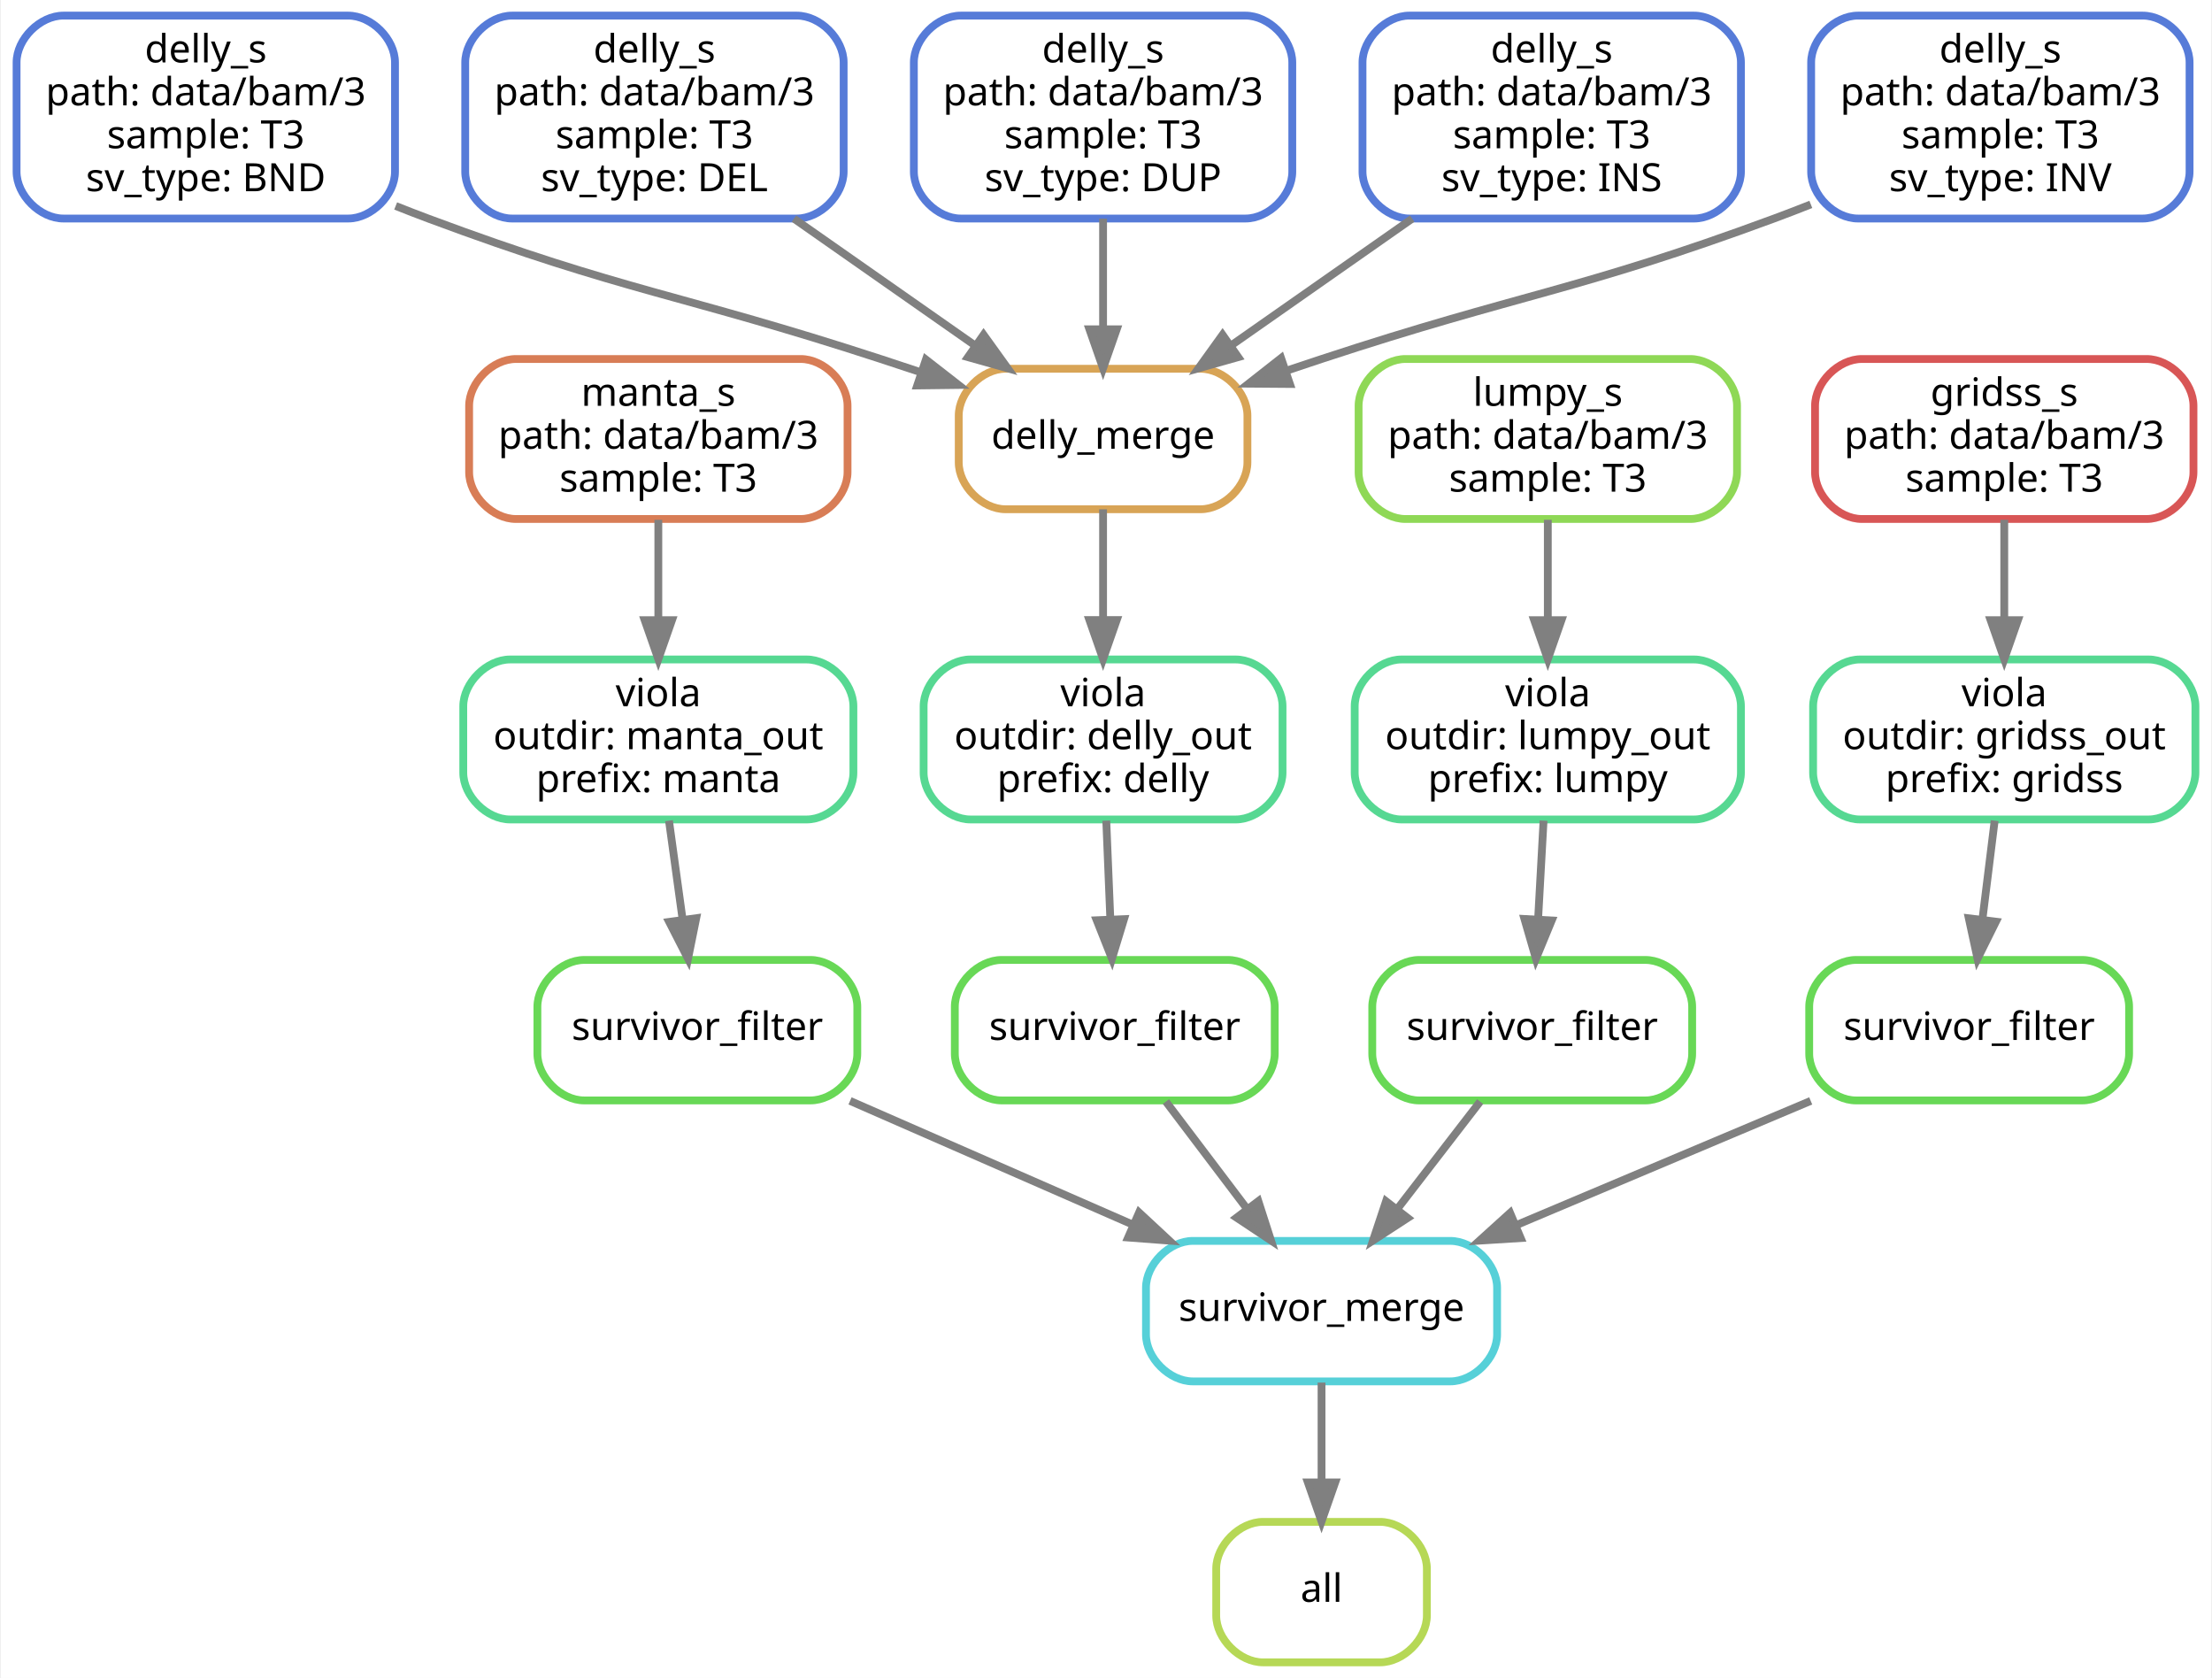
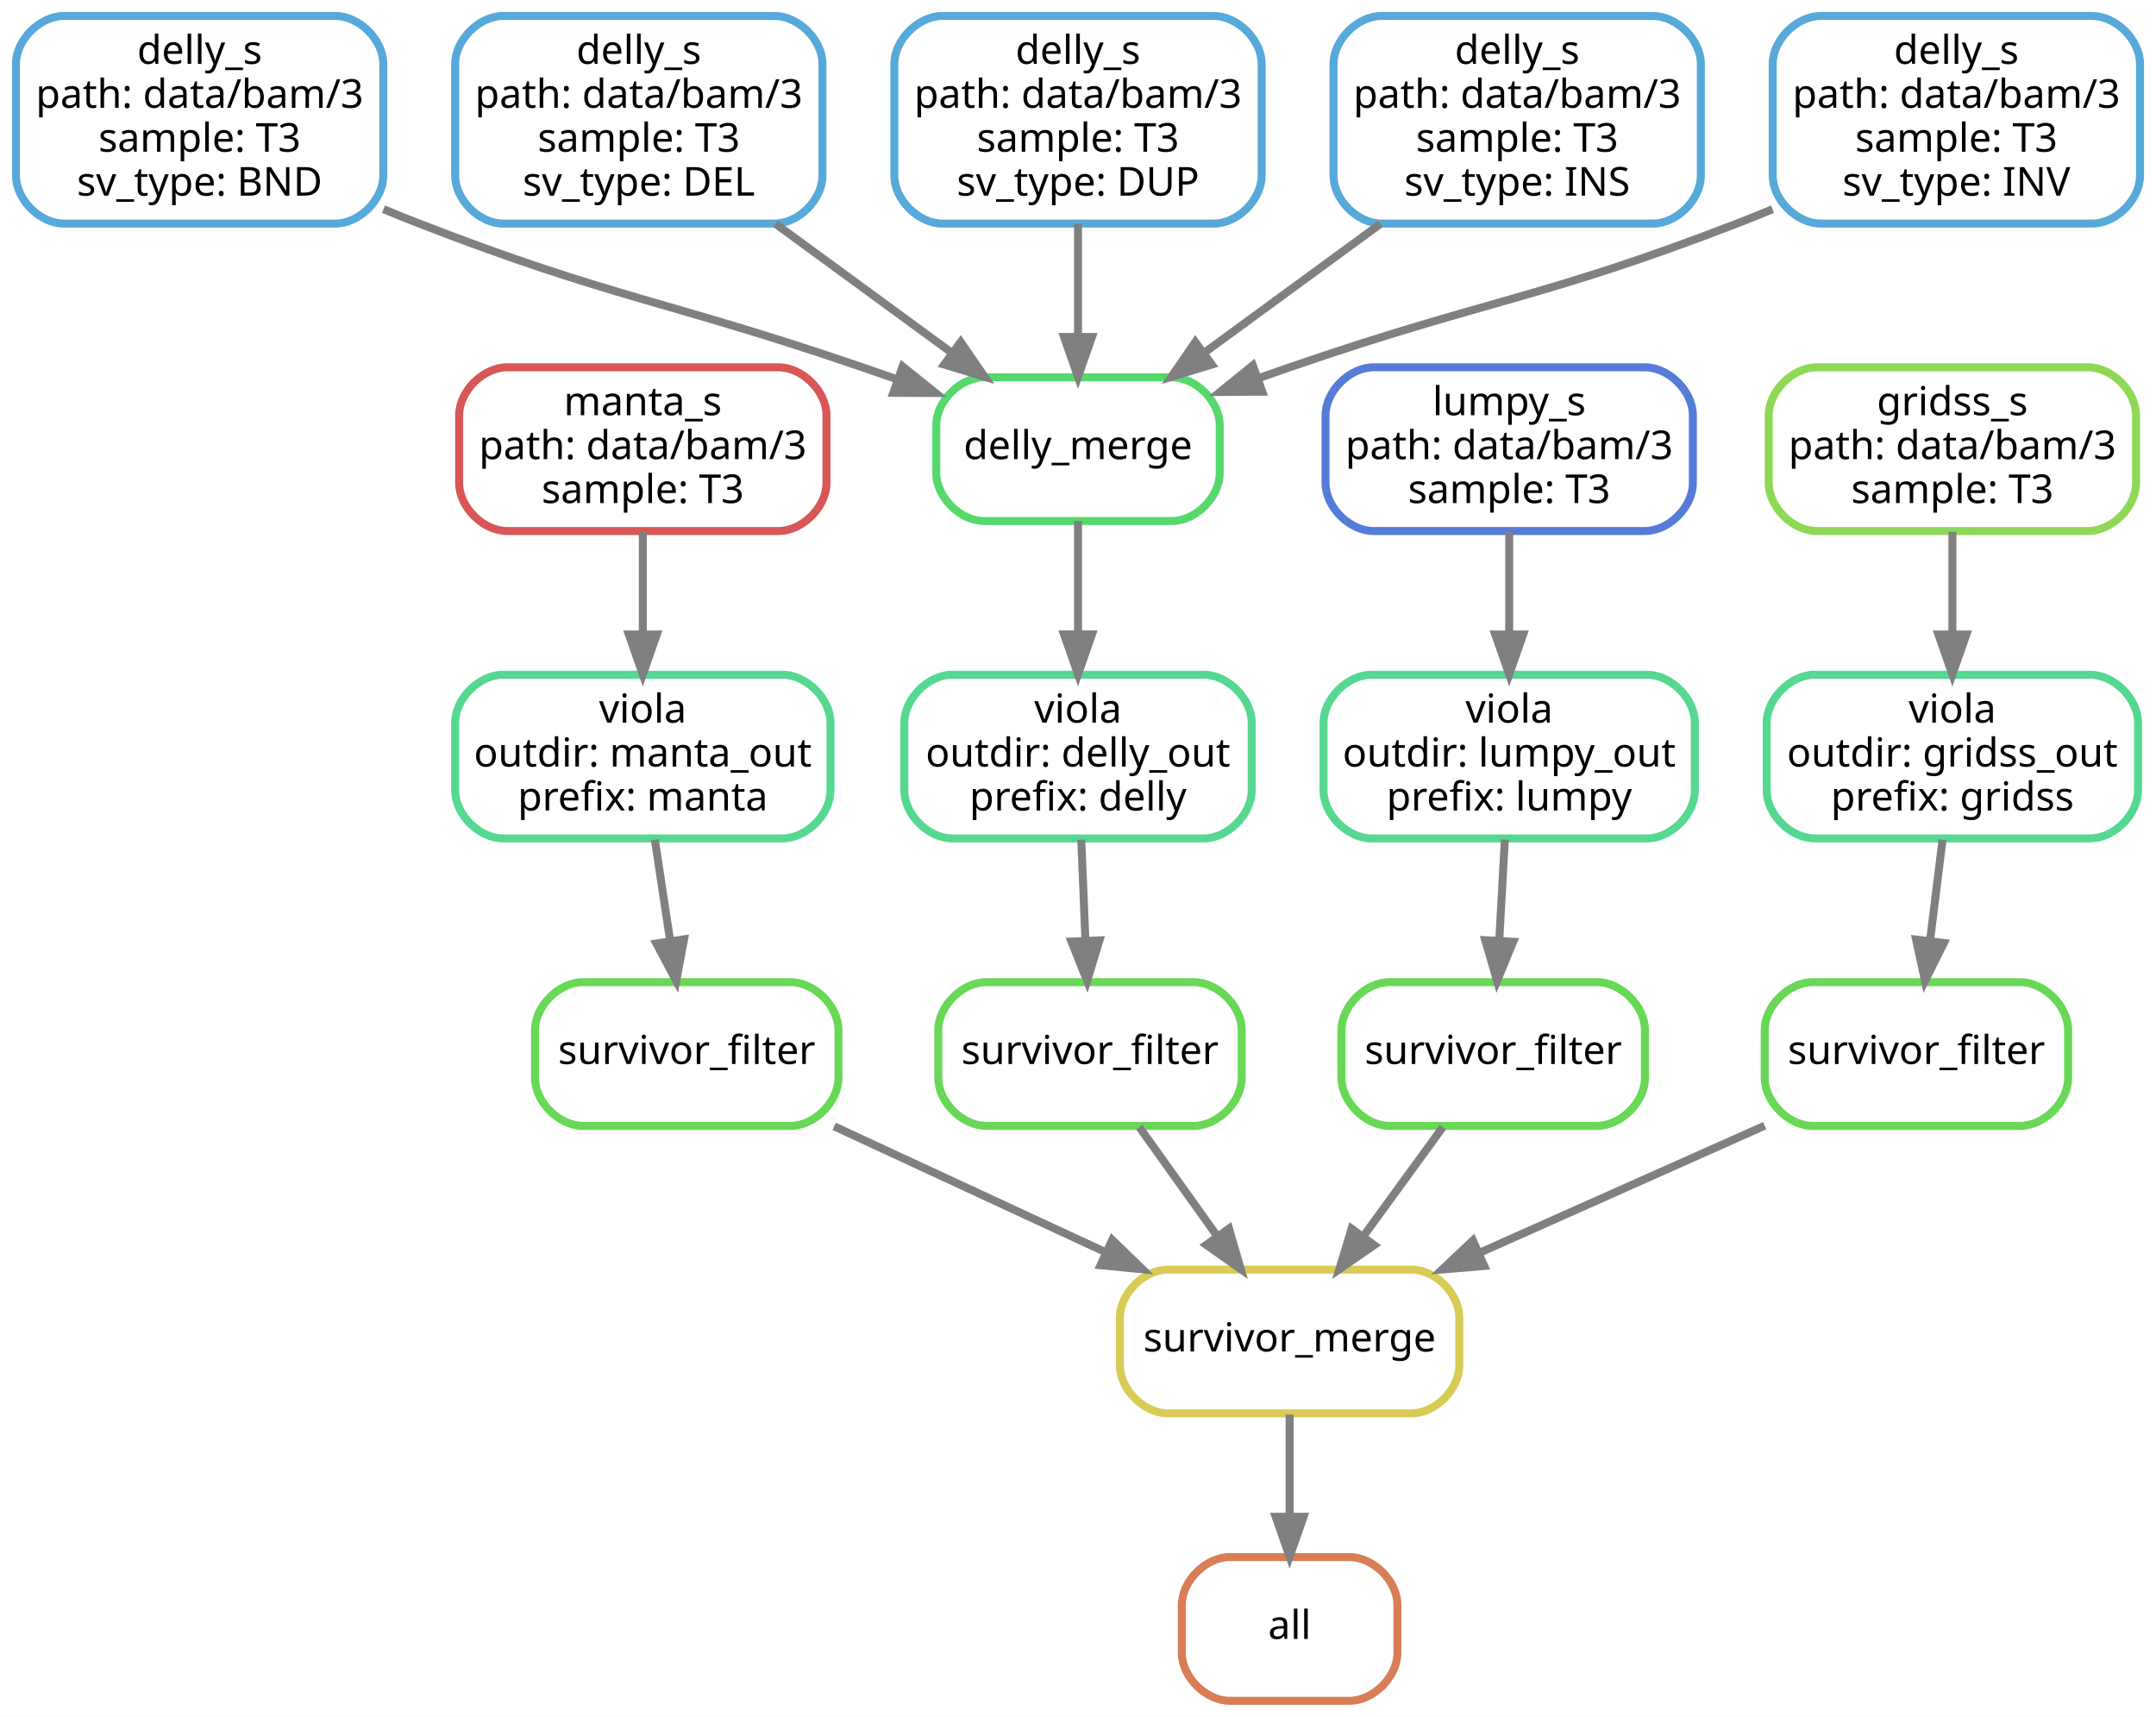
- <svg xmlns="http://www.w3.org/2000/svg" width="567pt" height="430pt" viewBox="0.00 0.00 566.50 430.00">
+ <svg xmlns="http://www.w3.org/2000/svg" width="540pt" height="430pt" viewBox="0.00 0.00 540.00 430.00">
  <g id="graph0" class="graph" transform="scale(1 1) rotate(0) translate(4 426)">
-     <polygon fill="white" stroke="transparent" points="-4,4 -4,-426 562.5,-426 562.5,4 -4,4" />
+     <polygon fill="white" stroke="transparent" points="-4,4 -4,-426 536,-426 536,4 -4,4" />
    <g id="node1" class="node">
-       <path fill="none" stroke="#b6d856" stroke-width="2" d="M349.5,-36C349.5,-36 319.5,-36 319.5,-36 313.5,-36 307.5,-30 307.5,-24 307.5,-24 307.5,-12 307.5,-12 307.5,-6 313.5,0 319.5,0 319.5,0 349.5,0 349.5,0 355.5,0 361.5,-6 361.5,-12 361.5,-12 361.5,-24 361.5,-24 361.5,-30 355.5,-36 349.5,-36" />
-       <text text-anchor="middle" x="334.5" y="-15.5" font-family="sans" font-size="10.00">all</text>
+       <path fill="none" stroke="#d87d56" stroke-width="2" d="M334,-36C334,-36 304,-36 304,-36 298,-36 292,-30 292,-24 292,-24 292,-12 292,-12 292,-6 298,0 304,0 304,0 334,0 334,0 340,0 346,-6 346,-12 346,-12 346,-24 346,-24 346,-30 340,-36 334,-36" />
+       <text text-anchor="middle" x="319" y="-15.5" font-family="sans" font-size="10.00">all</text>
    </g>
    <g id="node2" class="node">
-       <path fill="none" stroke="#56d0d8" stroke-width="2" d="M367.5,-108C367.5,-108 301.5,-108 301.5,-108 295.5,-108 289.5,-102 289.5,-96 289.5,-96 289.5,-84 289.5,-84 289.5,-78 295.5,-72 301.5,-72 301.5,-72 367.5,-72 367.5,-72 373.5,-72 379.5,-78 379.5,-84 379.5,-84 379.5,-96 379.5,-96 379.5,-102 373.5,-108 367.5,-108" />
-       <text text-anchor="middle" x="334.5" y="-87.5" font-family="sans" font-size="10.00">survivor_merge</text>
+       <path fill="none" stroke="#d8cb56" stroke-width="2" d="M349.5,-108C349.5,-108 288.5,-108 288.5,-108 282.5,-108 276.5,-102 276.5,-96 276.5,-96 276.5,-84 276.5,-84 276.5,-78 282.5,-72 288.5,-72 288.5,-72 349.5,-72 349.5,-72 355.5,-72 361.5,-78 361.5,-84 361.5,-84 361.5,-96 361.5,-96 361.5,-102 355.5,-108 349.5,-108" />
+       <text text-anchor="middle" x="319" y="-87.5" font-family="sans" font-size="10.00">survivor_merge</text>
    </g>
    <g id="edge1" class="edge">
-       <path fill="none" stroke="grey" stroke-width="2" d="M334.5,-71.7C334.5,-63.98 334.5,-54.71 334.5,-46.11" />
-       <polygon fill="grey" stroke="grey" stroke-width="2" points="338,-46.1 334.5,-36.1 331,-46.1 338,-46.1" />
+       <path fill="none" stroke="grey" stroke-width="2" d="M319,-71.7C319,-63.98 319,-54.71 319,-46.11" />
+       <polygon fill="grey" stroke="grey" stroke-width="2" points="322.5,-46.1 319,-36.1 315.5,-46.1 322.5,-46.1" />
    </g>
    <g id="node3" class="node">
-       <path fill="none" stroke="#68d856" stroke-width="2" d="M203.5,-180C203.5,-180 145.5,-180 145.5,-180 139.5,-180 133.5,-174 133.5,-168 133.5,-168 133.5,-156 133.5,-156 133.5,-150 139.5,-144 145.5,-144 145.5,-144 203.5,-144 203.5,-144 209.5,-144 215.5,-150 215.5,-156 215.5,-156 215.5,-168 215.5,-168 215.5,-174 209.5,-180 203.5,-180" />
-       <text text-anchor="middle" x="174.5" y="-159.5" font-family="sans" font-size="10.00">survivor_filter</text>
+       <path fill="none" stroke="#68d856" stroke-width="2" d="M194,-180C194,-180 142,-180 142,-180 136,-180 130,-174 130,-168 130,-168 130,-156 130,-156 130,-150 136,-144 142,-144 142,-144 194,-144 194,-144 200,-144 206,-150 206,-156 206,-156 206,-168 206,-168 206,-174 200,-180 194,-180" />
+       <text text-anchor="middle" x="168" y="-159.5" font-family="sans" font-size="10.00">survivor_filter</text>
    </g>
    <g id="edge2" class="edge">
-       <path fill="none" stroke="grey" stroke-width="2" d="M213.64,-143.88C235.51,-134.31 262.96,-122.3 286.16,-112.15" />
-       <polygon fill="grey" stroke="grey" stroke-width="2" points="287.73,-115.28 295.49,-108.07 284.92,-108.87 287.73,-115.28" />
+       <path fill="none" stroke="grey" stroke-width="2" d="M204.94,-143.88C225.49,-134.35 251.25,-122.41 273.09,-112.28" />
+       <polygon fill="grey" stroke="grey" stroke-width="2" points="274.58,-115.45 282.18,-108.07 271.64,-109.1 274.58,-115.45" />
    </g>
    <g id="node4" class="node">
-       <path fill="none" stroke="#56d892" stroke-width="2" d="M202.5,-257C202.5,-257 126.5,-257 126.5,-257 120.5,-257 114.5,-251 114.5,-245 114.5,-245 114.5,-228 114.5,-228 114.5,-222 120.5,-216 126.5,-216 126.5,-216 202.5,-216 202.5,-216 208.5,-216 214.5,-222 214.5,-228 214.5,-228 214.5,-245 214.5,-245 214.5,-251 208.5,-257 202.5,-257" />
-       <text text-anchor="middle" x="164.5" y="-245" font-family="sans" font-size="10.00">viola</text>
-       <text text-anchor="middle" x="164.5" y="-234" font-family="sans" font-size="10.00">outdir: manta_out</text>
-       <text text-anchor="middle" x="164.5" y="-223" font-family="sans" font-size="10.00">prefix: manta</text>
+       <path fill="none" stroke="#56d892" stroke-width="2" d="M192,-257C192,-257 122,-257 122,-257 116,-257 110,-251 110,-245 110,-245 110,-228 110,-228 110,-222 116,-216 122,-216 122,-216 192,-216 192,-216 198,-216 204,-222 204,-228 204,-228 204,-245 204,-245 204,-251 198,-257 192,-257" />
+       <text text-anchor="middle" x="157" y="-245" font-family="sans" font-size="10.00">viola</text>
+       <text text-anchor="middle" x="157" y="-234" font-family="sans" font-size="10.00">outdir: manta_out</text>
+       <text text-anchor="middle" x="157" y="-223" font-family="sans" font-size="10.00">prefix: manta</text>
    </g>
    <g id="edge6" class="edge">
-       <path fill="none" stroke="grey" stroke-width="2" d="M167.23,-215.69C168.31,-207.91 169.56,-198.84 170.71,-190.45" />
-       <polygon fill="grey" stroke="grey" stroke-width="2" points="174.21,-190.7 172.11,-180.32 167.28,-189.75 174.21,-190.7" />
+       <path fill="none" stroke="grey" stroke-width="2" d="M160.01,-215.69C161.19,-207.91 162.56,-198.84 163.84,-190.45" />
+       <polygon fill="grey" stroke="grey" stroke-width="2" points="167.33,-190.73 165.37,-180.32 160.41,-189.68 167.33,-190.73" />
    </g>
    <g id="node5" class="node">
-       <path fill="none" stroke="#d87d56" stroke-width="2" d="M201,-334C201,-334 128,-334 128,-334 122,-334 116,-328 116,-322 116,-322 116,-305 116,-305 116,-299 122,-293 128,-293 128,-293 201,-293 201,-293 207,-293 213,-299 213,-305 213,-305 213,-322 213,-322 213,-328 207,-334 201,-334" />
-       <text text-anchor="middle" x="164.5" y="-322" font-family="sans" font-size="10.00">manta_s</text>
-       <text text-anchor="middle" x="164.5" y="-311" font-family="sans" font-size="10.00">path: data/bam/3</text>
-       <text text-anchor="middle" x="164.5" y="-300" font-family="sans" font-size="10.00">sample: T3</text>
+       <path fill="none" stroke="#d85656" stroke-width="2" d="M191,-334C191,-334 123,-334 123,-334 117,-334 111,-328 111,-322 111,-322 111,-305 111,-305 111,-299 117,-293 123,-293 123,-293 191,-293 191,-293 197,-293 203,-299 203,-305 203,-305 203,-322 203,-322 203,-328 197,-334 191,-334" />
+       <text text-anchor="middle" x="157" y="-322" font-family="sans" font-size="10.00">manta_s</text>
+       <text text-anchor="middle" x="157" y="-311" font-family="sans" font-size="10.00">path: data/bam/3</text>
+       <text text-anchor="middle" x="157" y="-300" font-family="sans" font-size="10.00">sample: T3</text>
    </g>
    <g id="edge7" class="edge">
-       <path fill="none" stroke="grey" stroke-width="2" d="M164.5,-292.79C164.5,-284.96 164.5,-275.77 164.5,-267.16" />
-       <polygon fill="grey" stroke="grey" stroke-width="2" points="168,-267.07 164.5,-257.07 161,-267.07 168,-267.07" />
+       <path fill="none" stroke="grey" stroke-width="2" d="M157,-292.79C157,-284.96 157,-275.77 157,-267.16" />
+       <polygon fill="grey" stroke="grey" stroke-width="2" points="160.5,-267.07 157,-257.07 153.5,-267.07 160.5,-267.07" />
    </g>
    <g id="node6" class="node">
-       <path fill="none" stroke="#68d856" stroke-width="2" d="M310.5,-180C310.5,-180 252.5,-180 252.5,-180 246.5,-180 240.5,-174 240.5,-168 240.5,-168 240.5,-156 240.5,-156 240.5,-150 246.5,-144 252.5,-144 252.5,-144 310.5,-144 310.5,-144 316.5,-144 322.5,-150 322.5,-156 322.5,-156 322.5,-168 322.5,-168 322.5,-174 316.5,-180 310.5,-180" />
-       <text text-anchor="middle" x="281.5" y="-159.5" font-family="sans" font-size="10.00">survivor_filter</text>
+       <path fill="none" stroke="#68d856" stroke-width="2" d="M295,-180C295,-180 243,-180 243,-180 237,-180 231,-174 231,-168 231,-168 231,-156 231,-156 231,-150 237,-144 243,-144 243,-144 295,-144 295,-144 301,-144 307,-150 307,-156 307,-156 307,-168 307,-168 307,-174 301,-180 295,-180" />
+       <text text-anchor="middle" x="269" y="-159.5" font-family="sans" font-size="10.00">survivor_filter</text>
    </g>
    <g id="edge3" class="edge">
-       <path fill="none" stroke="grey" stroke-width="2" d="M294.6,-143.7C300.89,-135.39 308.55,-125.28 315.46,-116.14" />
-       <polygon fill="grey" stroke="grey" stroke-width="2" points="318.3,-118.19 321.55,-108.1 312.72,-113.96 318.3,-118.19" />
+       <path fill="none" stroke="grey" stroke-width="2" d="M281.36,-143.7C287.23,-135.47 294.37,-125.48 300.84,-116.42" />
+       <polygon fill="grey" stroke="grey" stroke-width="2" points="303.82,-118.28 306.78,-108.1 298.12,-114.21 303.82,-118.28" />
    </g>
    <g id="node7" class="node">
-       <path fill="none" stroke="#56d892" stroke-width="2" d="M312.5,-257C312.5,-257 244.5,-257 244.5,-257 238.5,-257 232.5,-251 232.5,-245 232.5,-245 232.5,-228 232.5,-228 232.5,-222 238.5,-216 244.5,-216 244.5,-216 312.5,-216 312.5,-216 318.5,-216 324.5,-222 324.5,-228 324.5,-228 324.5,-245 324.5,-245 324.5,-251 318.5,-257 312.5,-257" />
-       <text text-anchor="middle" x="278.5" y="-245" font-family="sans" font-size="10.00">viola</text>
-       <text text-anchor="middle" x="278.5" y="-234" font-family="sans" font-size="10.00">outdir: delly_out</text>
-       <text text-anchor="middle" x="278.5" y="-223" font-family="sans" font-size="10.00">prefix: delly</text>
+       <path fill="none" stroke="#56d892" stroke-width="2" d="M297.5,-257C297.5,-257 234.5,-257 234.5,-257 228.5,-257 222.5,-251 222.5,-245 222.5,-245 222.5,-228 222.5,-228 222.5,-222 228.5,-216 234.5,-216 234.5,-216 297.5,-216 297.5,-216 303.5,-216 309.5,-222 309.5,-228 309.5,-228 309.5,-245 309.5,-245 309.5,-251 303.5,-257 297.5,-257" />
+       <text text-anchor="middle" x="266" y="-245" font-family="sans" font-size="10.00">viola</text>
+       <text text-anchor="middle" x="266" y="-234" font-family="sans" font-size="10.00">outdir: delly_out</text>
+       <text text-anchor="middle" x="266" y="-223" font-family="sans" font-size="10.00">prefix: delly</text>
    </g>
    <g id="edge8" class="edge">
-       <path fill="none" stroke="grey" stroke-width="2" d="M279.32,-215.69C279.64,-207.91 280.02,-198.84 280.36,-190.45" />
-       <polygon fill="grey" stroke="grey" stroke-width="2" points="283.87,-190.46 280.78,-180.32 276.87,-190.17 283.87,-190.46" />
+       <path fill="none" stroke="grey" stroke-width="2" d="M266.82,-215.69C267.14,-207.91 267.52,-198.84 267.86,-190.45" />
+       <polygon fill="grey" stroke="grey" stroke-width="2" points="271.37,-190.46 268.28,-180.32 264.37,-190.17 271.37,-190.46" />
    </g>
    <g id="node8" class="node">
-       <path fill="none" stroke="#d8a456" stroke-width="2" d="M303.5,-331.5C303.5,-331.5 253.5,-331.5 253.5,-331.5 247.5,-331.5 241.5,-325.5 241.5,-319.5 241.5,-319.5 241.5,-307.5 241.5,-307.5 241.5,-301.5 247.5,-295.5 253.5,-295.5 253.5,-295.5 303.5,-295.5 303.5,-295.5 309.5,-295.5 315.5,-301.5 315.5,-307.5 315.5,-307.5 315.5,-319.5 315.5,-319.5 315.5,-325.5 309.5,-331.5 303.5,-331.5" />
-       <text text-anchor="middle" x="278.5" y="-311" font-family="sans" font-size="10.00">delly_merge</text>
+       <path fill="none" stroke="#56d86b" stroke-width="2" d="M289.5,-331.5C289.5,-331.5 242.5,-331.5 242.5,-331.5 236.5,-331.5 230.5,-325.5 230.5,-319.5 230.5,-319.5 230.5,-307.5 230.5,-307.5 230.5,-301.5 236.5,-295.5 242.5,-295.5 242.5,-295.5 289.5,-295.5 289.5,-295.5 295.5,-295.5 301.5,-301.5 301.5,-307.5 301.5,-307.5 301.5,-319.5 301.5,-319.5 301.5,-325.5 295.5,-331.5 289.5,-331.5" />
+       <text text-anchor="middle" x="266" y="-311" font-family="sans" font-size="10.00">delly_merge</text>
    </g>
    <g id="edge9" class="edge">
-       <path fill="none" stroke="grey" stroke-width="2" d="M278.5,-295.48C278.5,-287.1 278.5,-276.76 278.5,-267.13" />
-       <polygon fill="grey" stroke="grey" stroke-width="2" points="282,-267.1 278.5,-257.1 275,-267.1 282,-267.1" />
+       <path fill="none" stroke="grey" stroke-width="2" d="M266,-295.48C266,-287.1 266,-276.76 266,-267.13" />
+       <polygon fill="grey" stroke="grey" stroke-width="2" points="269.5,-267.1 266,-257.1 262.5,-267.1 269.5,-267.1" />
    </g>
    <g id="node9" class="node">
-       <path fill="none" stroke="#567bd8" stroke-width="2" d="M85,-422C85,-422 12,-422 12,-422 6,-422 0,-416 0,-410 0,-410 0,-382 0,-382 0,-376 6,-370 12,-370 12,-370 85,-370 85,-370 91,-370 97,-376 97,-382 97,-382 97,-410 97,-410 97,-416 91,-422 85,-422" />
-       <text text-anchor="middle" x="48.5" y="-410" font-family="sans" font-size="10.00">delly_s</text>
-       <text text-anchor="middle" x="48.5" y="-399" font-family="sans" font-size="10.00">path: data/bam/3</text>
-       <text text-anchor="middle" x="48.5" y="-388" font-family="sans" font-size="10.00">sample: T3</text>
-       <text text-anchor="middle" x="48.5" y="-377" font-family="sans" font-size="10.00">sv_type: BND</text>
+       <path fill="none" stroke="#56a9d8" stroke-width="2" d="M80,-422C80,-422 12,-422 12,-422 6,-422 0,-416 0,-410 0,-410 0,-382 0,-382 0,-376 6,-370 12,-370 12,-370 80,-370 80,-370 86,-370 92,-376 92,-382 92,-382 92,-410 92,-410 92,-416 86,-422 80,-422" />
+       <text text-anchor="middle" x="46" y="-410" font-family="sans" font-size="10.00">delly_s</text>
+       <text text-anchor="middle" x="46" y="-399" font-family="sans" font-size="10.00">path: data/bam/3</text>
+       <text text-anchor="middle" x="46" y="-388" font-family="sans" font-size="10.00">sample: T3</text>
+       <text text-anchor="middle" x="46" y="-377" font-family="sans" font-size="10.00">sv_type: BND</text>
    </g>
    <g id="edge10" class="edge">
-       <path fill="none" stroke="grey" stroke-width="2" d="M97.17,-373.22C99.98,-372.1 102.77,-371.02 105.5,-370 156.08,-351.13 170.18,-350.74 221.5,-334 224.83,-332.91 228.27,-331.78 231.73,-330.62" />
-       <polygon fill="grey" stroke="grey" stroke-width="2" points="233.09,-333.86 241.45,-327.35 230.86,-327.22 233.09,-333.86" />
+       <path fill="none" stroke="grey" stroke-width="2" d="M92.05,-373.61C95.07,-372.35 98.07,-371.14 101,-370 149.35,-351.24 162.94,-350.81 212,-334 214.88,-333.01 217.84,-331.99 220.82,-330.94" />
+       <polygon fill="grey" stroke="grey" stroke-width="2" points="222.07,-334.21 230.33,-327.57 219.74,-327.61 222.07,-334.21" />
    </g>
    <g id="node10" class="node">
-       <path fill="none" stroke="#567bd8" stroke-width="2" d="M200,-422C200,-422 127,-422 127,-422 121,-422 115,-416 115,-410 115,-410 115,-382 115,-382 115,-376 121,-370 127,-370 127,-370 200,-370 200,-370 206,-370 212,-376 212,-382 212,-382 212,-410 212,-410 212,-416 206,-422 200,-422" />
-       <text text-anchor="middle" x="163.5" y="-410" font-family="sans" font-size="10.00">delly_s</text>
-       <text text-anchor="middle" x="163.5" y="-399" font-family="sans" font-size="10.00">path: data/bam/3</text>
-       <text text-anchor="middle" x="163.5" y="-388" font-family="sans" font-size="10.00">sample: T3</text>
-       <text text-anchor="middle" x="163.5" y="-377" font-family="sans" font-size="10.00">sv_type: DEL</text>
+       <path fill="none" stroke="#56a9d8" stroke-width="2" d="M190,-422C190,-422 122,-422 122,-422 116,-422 110,-416 110,-410 110,-410 110,-382 110,-382 110,-376 116,-370 122,-370 122,-370 190,-370 190,-370 196,-370 202,-376 202,-382 202,-382 202,-410 202,-410 202,-416 196,-422 190,-422" />
+       <text text-anchor="middle" x="156" y="-410" font-family="sans" font-size="10.00">delly_s</text>
+       <text text-anchor="middle" x="156" y="-399" font-family="sans" font-size="10.00">path: data/bam/3</text>
+       <text text-anchor="middle" x="156" y="-388" font-family="sans" font-size="10.00">sample: T3</text>
+       <text text-anchor="middle" x="156" y="-377" font-family="sans" font-size="10.00">sv_type: DEL</text>
    </g>
    <g id="edge11" class="edge">
-       <path fill="none" stroke="grey" stroke-width="2" d="M199.26,-369.97C214.14,-359.55 231.3,-347.54 245.84,-337.36" />
-       <polygon fill="grey" stroke="grey" stroke-width="2" points="247.87,-340.21 254.06,-331.61 243.86,-334.48 247.87,-340.21" />
+       <path fill="none" stroke="grey" stroke-width="2" d="M190.2,-369.97C204.3,-359.65 220.54,-347.77 234.37,-337.65" />
+       <polygon fill="grey" stroke="grey" stroke-width="2" points="236.62,-340.34 242.62,-331.61 232.48,-334.69 236.62,-340.34" />
    </g>
    <g id="node11" class="node">
-       <path fill="none" stroke="#567bd8" stroke-width="2" d="M315,-422C315,-422 242,-422 242,-422 236,-422 230,-416 230,-410 230,-410 230,-382 230,-382 230,-376 236,-370 242,-370 242,-370 315,-370 315,-370 321,-370 327,-376 327,-382 327,-382 327,-410 327,-410 327,-416 321,-422 315,-422" />
-       <text text-anchor="middle" x="278.5" y="-410" font-family="sans" font-size="10.00">delly_s</text>
-       <text text-anchor="middle" x="278.5" y="-399" font-family="sans" font-size="10.00">path: data/bam/3</text>
-       <text text-anchor="middle" x="278.5" y="-388" font-family="sans" font-size="10.00">sample: T3</text>
-       <text text-anchor="middle" x="278.5" y="-377" font-family="sans" font-size="10.00">sv_type: DUP</text>
+       <path fill="none" stroke="#56a9d8" stroke-width="2" d="M300,-422C300,-422 232,-422 232,-422 226,-422 220,-416 220,-410 220,-410 220,-382 220,-382 220,-376 226,-370 232,-370 232,-370 300,-370 300,-370 306,-370 312,-376 312,-382 312,-382 312,-410 312,-410 312,-416 306,-422 300,-422" />
+       <text text-anchor="middle" x="266" y="-410" font-family="sans" font-size="10.00">delly_s</text>
+       <text text-anchor="middle" x="266" y="-399" font-family="sans" font-size="10.00">path: data/bam/3</text>
+       <text text-anchor="middle" x="266" y="-388" font-family="sans" font-size="10.00">sample: T3</text>
+       <text text-anchor="middle" x="266" y="-377" font-family="sans" font-size="10.00">sv_type: DUP</text>
    </g>
    <g id="edge12" class="edge">
-       <path fill="none" stroke="grey" stroke-width="2" d="M278.5,-369.97C278.5,-361.01 278.5,-350.88 278.5,-341.74" />
-       <polygon fill="grey" stroke="grey" stroke-width="2" points="282,-341.61 278.5,-331.61 275,-341.61 282,-341.61" />
+       <path fill="none" stroke="grey" stroke-width="2" d="M266,-369.97C266,-361.01 266,-350.88 266,-341.74" />
+       <polygon fill="grey" stroke="grey" stroke-width="2" points="269.5,-341.61 266,-331.61 262.5,-341.61 269.5,-341.61" />
    </g>
    <g id="node12" class="node">
-       <path fill="none" stroke="#567bd8" stroke-width="2" d="M430,-422C430,-422 357,-422 357,-422 351,-422 345,-416 345,-410 345,-410 345,-382 345,-382 345,-376 351,-370 357,-370 357,-370 430,-370 430,-370 436,-370 442,-376 442,-382 442,-382 442,-410 442,-410 442,-416 436,-422 430,-422" />
-       <text text-anchor="middle" x="393.5" y="-410" font-family="sans" font-size="10.00">delly_s</text>
-       <text text-anchor="middle" x="393.5" y="-399" font-family="sans" font-size="10.00">path: data/bam/3</text>
-       <text text-anchor="middle" x="393.5" y="-388" font-family="sans" font-size="10.00">sample: T3</text>
-       <text text-anchor="middle" x="393.5" y="-377" font-family="sans" font-size="10.00">sv_type: INS</text>
+       <path fill="none" stroke="#56a9d8" stroke-width="2" d="M410,-422C410,-422 342,-422 342,-422 336,-422 330,-416 330,-410 330,-410 330,-382 330,-382 330,-376 336,-370 342,-370 342,-370 410,-370 410,-370 416,-370 422,-376 422,-382 422,-382 422,-410 422,-410 422,-416 416,-422 410,-422" />
+       <text text-anchor="middle" x="376" y="-410" font-family="sans" font-size="10.00">delly_s</text>
+       <text text-anchor="middle" x="376" y="-399" font-family="sans" font-size="10.00">path: data/bam/3</text>
+       <text text-anchor="middle" x="376" y="-388" font-family="sans" font-size="10.00">sample: T3</text>
+       <text text-anchor="middle" x="376" y="-377" font-family="sans" font-size="10.00">sv_type: INS</text>
    </g>
    <g id="edge13" class="edge">
-       <path fill="none" stroke="grey" stroke-width="2" d="M357.74,-369.97C342.86,-359.55 325.7,-347.54 311.16,-337.36" />
-       <polygon fill="grey" stroke="grey" stroke-width="2" points="313.14,-334.48 302.94,-331.61 309.13,-340.21 313.14,-334.48" />
+       <path fill="none" stroke="grey" stroke-width="2" d="M341.8,-369.97C327.7,-359.65 311.46,-347.77 297.63,-337.65" />
+       <polygon fill="grey" stroke="grey" stroke-width="2" points="299.52,-334.69 289.38,-331.61 295.38,-340.34 299.52,-334.69" />
    </g>
    <g id="node13" class="node">
-       <path fill="none" stroke="#567bd8" stroke-width="2" d="M545,-422C545,-422 472,-422 472,-422 466,-422 460,-416 460,-410 460,-410 460,-382 460,-382 460,-376 466,-370 472,-370 472,-370 545,-370 545,-370 551,-370 557,-376 557,-382 557,-382 557,-410 557,-410 557,-416 551,-422 545,-422" />
-       <text text-anchor="middle" x="508.5" y="-410" font-family="sans" font-size="10.00">delly_s</text>
-       <text text-anchor="middle" x="508.5" y="-399" font-family="sans" font-size="10.00">path: data/bam/3</text>
-       <text text-anchor="middle" x="508.5" y="-388" font-family="sans" font-size="10.00">sample: T3</text>
-       <text text-anchor="middle" x="508.5" y="-377" font-family="sans" font-size="10.00">sv_type: INV</text>
+       <path fill="none" stroke="#56a9d8" stroke-width="2" d="M520,-422C520,-422 452,-422 452,-422 446,-422 440,-416 440,-410 440,-410 440,-382 440,-382 440,-376 446,-370 452,-370 452,-370 520,-370 520,-370 526,-370 532,-376 532,-382 532,-382 532,-410 532,-410 532,-416 526,-422 520,-422" />
+       <text text-anchor="middle" x="486" y="-410" font-family="sans" font-size="10.00">delly_s</text>
+       <text text-anchor="middle" x="486" y="-399" font-family="sans" font-size="10.00">path: data/bam/3</text>
+       <text text-anchor="middle" x="486" y="-388" font-family="sans" font-size="10.00">sample: T3</text>
+       <text text-anchor="middle" x="486" y="-377" font-family="sans" font-size="10.00">sv_type: INV</text>
    </g>
    <g id="edge14" class="edge">
-       <path fill="none" stroke="grey" stroke-width="2" d="M459.92,-373.62C456.74,-372.36 453.59,-371.14 450.5,-370 399.86,-351.29 385.77,-350.88 334.5,-334 331.56,-333.03 328.55,-332.03 325.5,-331" />
-       <polygon fill="grey" stroke="grey" stroke-width="2" points="326.39,-327.6 315.79,-327.68 324.13,-334.23 326.39,-327.6" />
+       <path fill="none" stroke="grey" stroke-width="2" d="M439.95,-373.6C436.94,-372.35 433.94,-371.13 431,-370 382.23,-351.15 368.43,-351.03 319,-334 316.44,-333.12 313.81,-332.2 311.16,-331.26" />
+       <polygon fill="grey" stroke="grey" stroke-width="2" points="312.16,-327.9 301.56,-327.82 309.79,-334.49 312.16,-327.9" />
    </g>
    <g id="node14" class="node">
-       <path fill="none" stroke="#68d856" stroke-width="2" d="M417.5,-180C417.5,-180 359.5,-180 359.5,-180 353.5,-180 347.5,-174 347.5,-168 347.5,-168 347.5,-156 347.5,-156 347.5,-150 353.5,-144 359.5,-144 359.5,-144 417.5,-144 417.5,-144 423.5,-144 429.5,-150 429.5,-156 429.5,-156 429.5,-168 429.5,-168 429.5,-174 423.5,-180 417.5,-180" />
-       <text text-anchor="middle" x="388.5" y="-159.5" font-family="sans" font-size="10.00">survivor_filter</text>
+       <path fill="none" stroke="#68d856" stroke-width="2" d="M396,-180C396,-180 344,-180 344,-180 338,-180 332,-174 332,-168 332,-168 332,-156 332,-156 332,-150 338,-144 344,-144 344,-144 396,-144 396,-144 402,-144 408,-150 408,-156 408,-156 408,-168 408,-168 408,-174 402,-180 396,-180" />
+       <text text-anchor="middle" x="370" y="-159.5" font-family="sans" font-size="10.00">survivor_filter</text>
    </g>
    <g id="edge4" class="edge">
-       <path fill="none" stroke="grey" stroke-width="2" d="M375.15,-143.7C368.74,-135.39 360.94,-125.28 353.89,-116.14" />
-       <polygon fill="grey" stroke="grey" stroke-width="2" points="356.57,-113.88 347.69,-108.1 351.03,-118.16 356.57,-113.88" />
+       <path fill="none" stroke="grey" stroke-width="2" d="M357.39,-143.7C351.4,-135.47 344.12,-125.48 337.52,-116.42" />
+       <polygon fill="grey" stroke="grey" stroke-width="2" points="340.18,-114.13 331.46,-108.1 334.52,-118.25 340.18,-114.13" />
    </g>
    <g id="node15" class="node">
-       <path fill="none" stroke="#56d892" stroke-width="2" d="M430,-257C430,-257 355,-257 355,-257 349,-257 343,-251 343,-245 343,-245 343,-228 343,-228 343,-222 349,-216 355,-216 355,-216 430,-216 430,-216 436,-216 442,-222 442,-228 442,-228 442,-245 442,-245 442,-251 436,-257 430,-257" />
-       <text text-anchor="middle" x="392.5" y="-245" font-family="sans" font-size="10.00">viola</text>
-       <text text-anchor="middle" x="392.5" y="-234" font-family="sans" font-size="10.00">outdir: lumpy_out</text>
-       <text text-anchor="middle" x="392.5" y="-223" font-family="sans" font-size="10.00">prefix: lumpy</text>
+       <path fill="none" stroke="#56d892" stroke-width="2" d="M408.5,-257C408.5,-257 339.5,-257 339.5,-257 333.5,-257 327.5,-251 327.5,-245 327.5,-245 327.5,-228 327.5,-228 327.5,-222 333.5,-216 339.5,-216 339.5,-216 408.5,-216 408.5,-216 414.5,-216 420.5,-222 420.5,-228 420.5,-228 420.5,-245 420.5,-245 420.5,-251 414.5,-257 408.5,-257" />
+       <text text-anchor="middle" x="374" y="-245" font-family="sans" font-size="10.00">viola</text>
+       <text text-anchor="middle" x="374" y="-234" font-family="sans" font-size="10.00">outdir: lumpy_out</text>
+       <text text-anchor="middle" x="374" y="-223" font-family="sans" font-size="10.00">prefix: lumpy</text>
    </g>
    <g id="edge15" class="edge">
-       <path fill="none" stroke="grey" stroke-width="2" d="M391.41,-215.69C390.98,-207.91 390.48,-198.84 390.01,-190.45" />
-       <polygon fill="grey" stroke="grey" stroke-width="2" points="393.5,-190.11 389.46,-180.32 386.51,-190.5 393.5,-190.11" />
+       <path fill="none" stroke="grey" stroke-width="2" d="M372.91,-215.69C372.48,-207.91 371.98,-198.84 371.51,-190.45" />
+       <polygon fill="grey" stroke="grey" stroke-width="2" points="375,-190.11 370.96,-180.32 368.01,-190.5 375,-190.11" />
    </g>
    <g id="node16" class="node">
-       <path fill="none" stroke="#8fd856" stroke-width="2" d="M429,-334C429,-334 356,-334 356,-334 350,-334 344,-328 344,-322 344,-322 344,-305 344,-305 344,-299 350,-293 356,-293 356,-293 429,-293 429,-293 435,-293 441,-299 441,-305 441,-305 441,-322 441,-322 441,-328 435,-334 429,-334" />
-       <text text-anchor="middle" x="392.5" y="-322" font-family="sans" font-size="10.00">lumpy_s</text>
-       <text text-anchor="middle" x="392.5" y="-311" font-family="sans" font-size="10.00">path: data/bam/3</text>
-       <text text-anchor="middle" x="392.5" y="-300" font-family="sans" font-size="10.00">sample: T3</text>
+       <path fill="none" stroke="#567bd8" stroke-width="2" d="M408,-334C408,-334 340,-334 340,-334 334,-334 328,-328 328,-322 328,-322 328,-305 328,-305 328,-299 334,-293 340,-293 340,-293 408,-293 408,-293 414,-293 420,-299 420,-305 420,-305 420,-322 420,-322 420,-328 414,-334 408,-334" />
+       <text text-anchor="middle" x="374" y="-322" font-family="sans" font-size="10.00">lumpy_s</text>
+       <text text-anchor="middle" x="374" y="-311" font-family="sans" font-size="10.00">path: data/bam/3</text>
+       <text text-anchor="middle" x="374" y="-300" font-family="sans" font-size="10.00">sample: T3</text>
    </g>
    <g id="edge16" class="edge">
-       <path fill="none" stroke="grey" stroke-width="2" d="M392.5,-292.79C392.5,-284.96 392.5,-275.77 392.5,-267.16" />
-       <polygon fill="grey" stroke="grey" stroke-width="2" points="396,-267.07 392.5,-257.07 389,-267.07 396,-267.07" />
+       <path fill="none" stroke="grey" stroke-width="2" d="M374,-292.79C374,-284.96 374,-275.77 374,-267.16" />
+       <polygon fill="grey" stroke="grey" stroke-width="2" points="377.5,-267.07 374,-257.07 370.5,-267.07 377.5,-267.07" />
    </g>
    <g id="node17" class="node">
-       <path fill="none" stroke="#68d856" stroke-width="2" d="M529.5,-180C529.5,-180 471.5,-180 471.5,-180 465.5,-180 459.5,-174 459.5,-168 459.5,-168 459.5,-156 459.5,-156 459.5,-150 465.5,-144 471.5,-144 471.5,-144 529.5,-144 529.5,-144 535.5,-144 541.5,-150 541.5,-156 541.5,-156 541.5,-168 541.5,-168 541.5,-174 535.5,-180 529.5,-180" />
-       <text text-anchor="middle" x="500.5" y="-159.5" font-family="sans" font-size="10.00">survivor_filter</text>
+       <path fill="none" stroke="#68d856" stroke-width="2" d="M502,-180C502,-180 450,-180 450,-180 444,-180 438,-174 438,-168 438,-168 438,-156 438,-156 438,-150 444,-144 450,-144 450,-144 502,-144 502,-144 508,-144 514,-150 514,-156 514,-156 514,-168 514,-168 514,-174 508,-180 502,-180" />
+       <text text-anchor="middle" x="476" y="-159.5" font-family="sans" font-size="10.00">survivor_filter</text>
    </g>
    <g id="edge5" class="edge">
-       <path fill="none" stroke="grey" stroke-width="2" d="M459.89,-143.88C437.1,-134.26 408.47,-122.19 384.33,-112.01" />
-       <polygon fill="grey" stroke="grey" stroke-width="2" points="385.55,-108.73 374.98,-108.07 382.83,-115.18 385.55,-108.73" />
+       <path fill="none" stroke="grey" stroke-width="2" d="M437.99,-144.05C416.46,-134.45 389.32,-122.35 366.41,-112.14" />
+       <polygon fill="grey" stroke="grey" stroke-width="2" points="367.76,-108.91 357.2,-108.03 364.91,-115.3 367.76,-108.91" />
    </g>
    <g id="node18" class="node">
-       <path fill="none" stroke="#56d892" stroke-width="2" d="M546.5,-257C546.5,-257 472.5,-257 472.5,-257 466.5,-257 460.5,-251 460.5,-245 460.5,-245 460.5,-228 460.5,-228 460.5,-222 466.5,-216 472.5,-216 472.5,-216 546.5,-216 546.5,-216 552.5,-216 558.5,-222 558.5,-228 558.5,-228 558.5,-245 558.5,-245 558.5,-251 552.5,-257 546.5,-257" />
-       <text text-anchor="middle" x="509.5" y="-245" font-family="sans" font-size="10.00">viola</text>
-       <text text-anchor="middle" x="509.5" y="-234" font-family="sans" font-size="10.00">outdir: gridss_out</text>
-       <text text-anchor="middle" x="509.5" y="-223" font-family="sans" font-size="10.00">prefix: gridss</text>
+       <path fill="none" stroke="#56d892" stroke-width="2" d="M519.5,-257C519.5,-257 450.5,-257 450.5,-257 444.5,-257 438.5,-251 438.5,-245 438.5,-245 438.5,-228 438.5,-228 438.5,-222 444.5,-216 450.5,-216 450.5,-216 519.5,-216 519.5,-216 525.5,-216 531.5,-222 531.5,-228 531.5,-228 531.5,-245 531.5,-245 531.5,-251 525.5,-257 519.5,-257" />
+       <text text-anchor="middle" x="485" y="-245" font-family="sans" font-size="10.00">viola</text>
+       <text text-anchor="middle" x="485" y="-234" font-family="sans" font-size="10.00">outdir: gridss_out</text>
+       <text text-anchor="middle" x="485" y="-223" font-family="sans" font-size="10.00">prefix: gridss</text>
    </g>
    <g id="edge17" class="edge">
-       <path fill="none" stroke="grey" stroke-width="2" d="M507.04,-215.69C506.07,-207.91 504.95,-198.84 503.91,-190.45" />
-       <polygon fill="grey" stroke="grey" stroke-width="2" points="507.36,-189.81 502.65,-180.32 500.41,-190.67 507.36,-189.81" />
+       <path fill="none" stroke="grey" stroke-width="2" d="M482.54,-215.69C481.57,-207.91 480.45,-198.84 479.41,-190.45" />
+       <polygon fill="grey" stroke="grey" stroke-width="2" points="482.86,-189.81 478.15,-180.32 475.91,-190.67 482.86,-189.81" />
    </g>
    <g id="node19" class="node">
-       <path fill="none" stroke="#d85656" stroke-width="2" d="M546,-334C546,-334 473,-334 473,-334 467,-334 461,-328 461,-322 461,-322 461,-305 461,-305 461,-299 467,-293 473,-293 473,-293 546,-293 546,-293 552,-293 558,-299 558,-305 558,-305 558,-322 558,-322 558,-328 552,-334 546,-334" />
-       <text text-anchor="middle" x="509.5" y="-322" font-family="sans" font-size="10.00">gridss_s</text>
-       <text text-anchor="middle" x="509.5" y="-311" font-family="sans" font-size="10.00">path: data/bam/3</text>
-       <text text-anchor="middle" x="509.5" y="-300" font-family="sans" font-size="10.00">sample: T3</text>
+       <path fill="none" stroke="#8fd856" stroke-width="2" d="M519,-334C519,-334 451,-334 451,-334 445,-334 439,-328 439,-322 439,-322 439,-305 439,-305 439,-299 445,-293 451,-293 451,-293 519,-293 519,-293 525,-293 531,-299 531,-305 531,-305 531,-322 531,-322 531,-328 525,-334 519,-334" />
+       <text text-anchor="middle" x="485" y="-322" font-family="sans" font-size="10.00">gridss_s</text>
+       <text text-anchor="middle" x="485" y="-311" font-family="sans" font-size="10.00">path: data/bam/3</text>
+       <text text-anchor="middle" x="485" y="-300" font-family="sans" font-size="10.00">sample: T3</text>
    </g>
    <g id="edge18" class="edge">
-       <path fill="none" stroke="grey" stroke-width="2" d="M509.5,-292.79C509.5,-284.96 509.5,-275.77 509.5,-267.16" />
-       <polygon fill="grey" stroke="grey" stroke-width="2" points="513,-267.07 509.5,-257.07 506,-267.07 513,-267.07" />
+       <path fill="none" stroke="grey" stroke-width="2" d="M485,-292.79C485,-284.96 485,-275.77 485,-267.16" />
+       <polygon fill="grey" stroke="grey" stroke-width="2" points="488.5,-267.07 485,-257.07 481.5,-267.07 488.5,-267.07" />
    </g>
  </g>
</svg>
